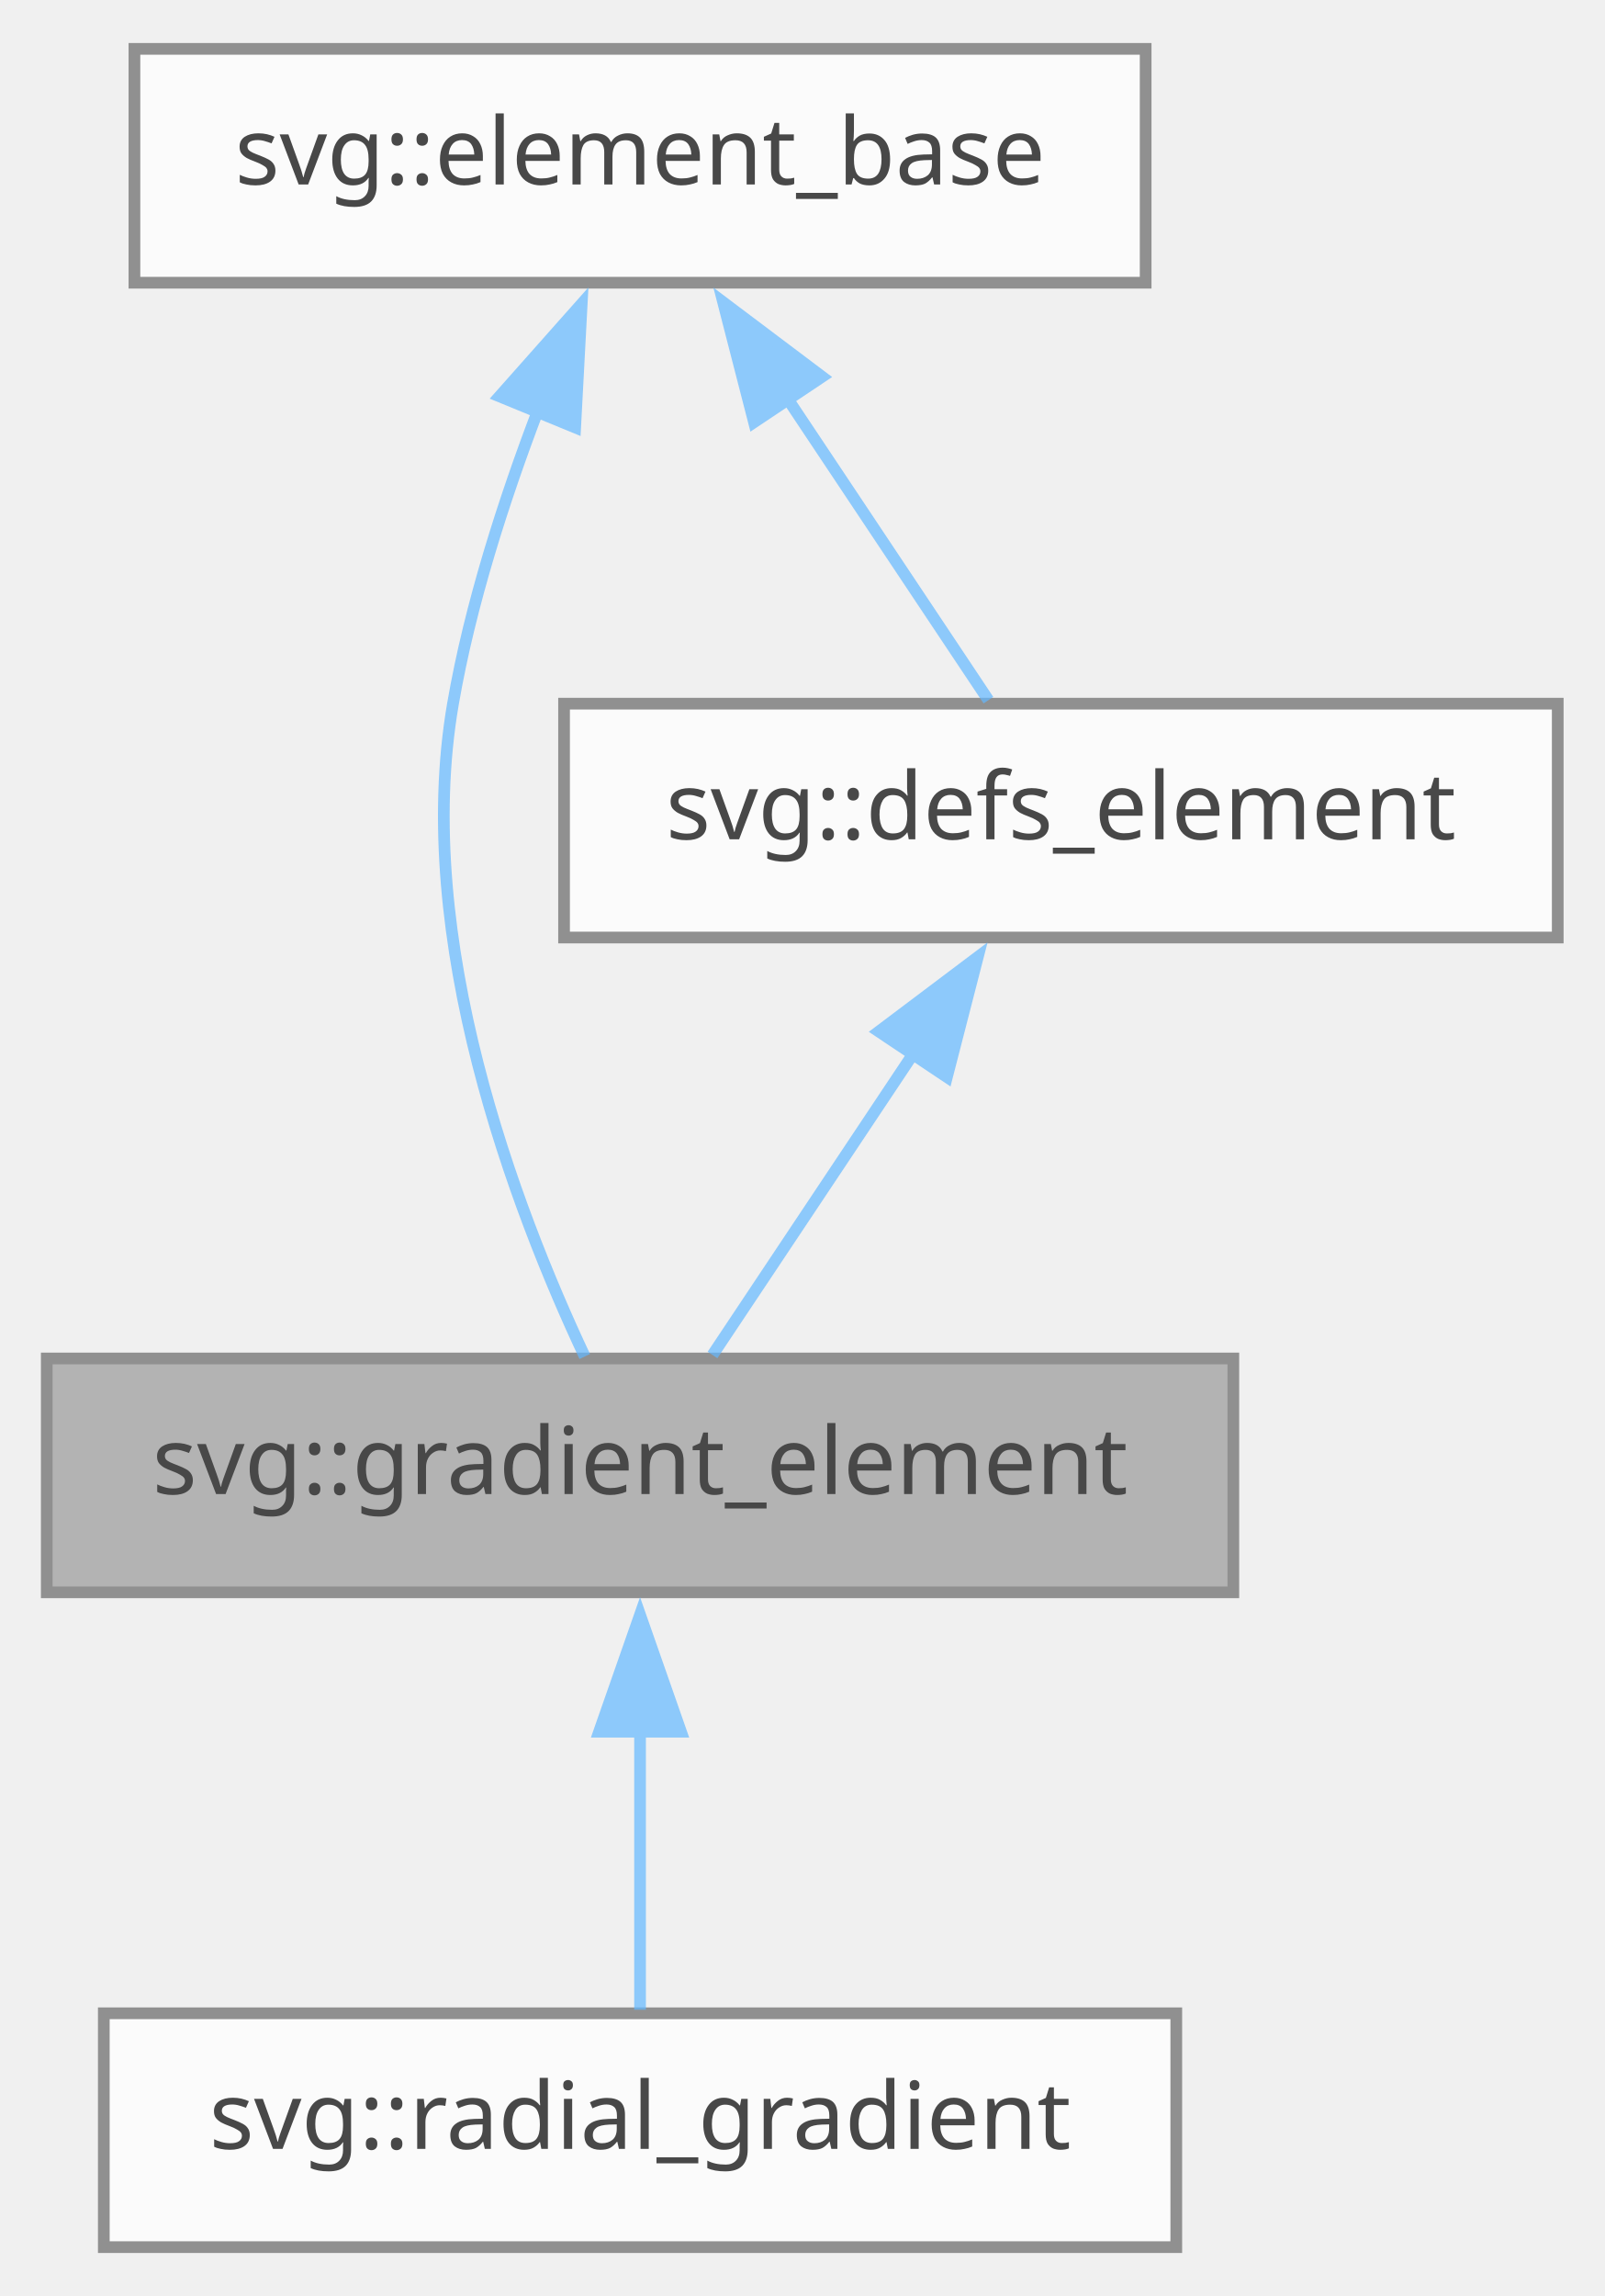
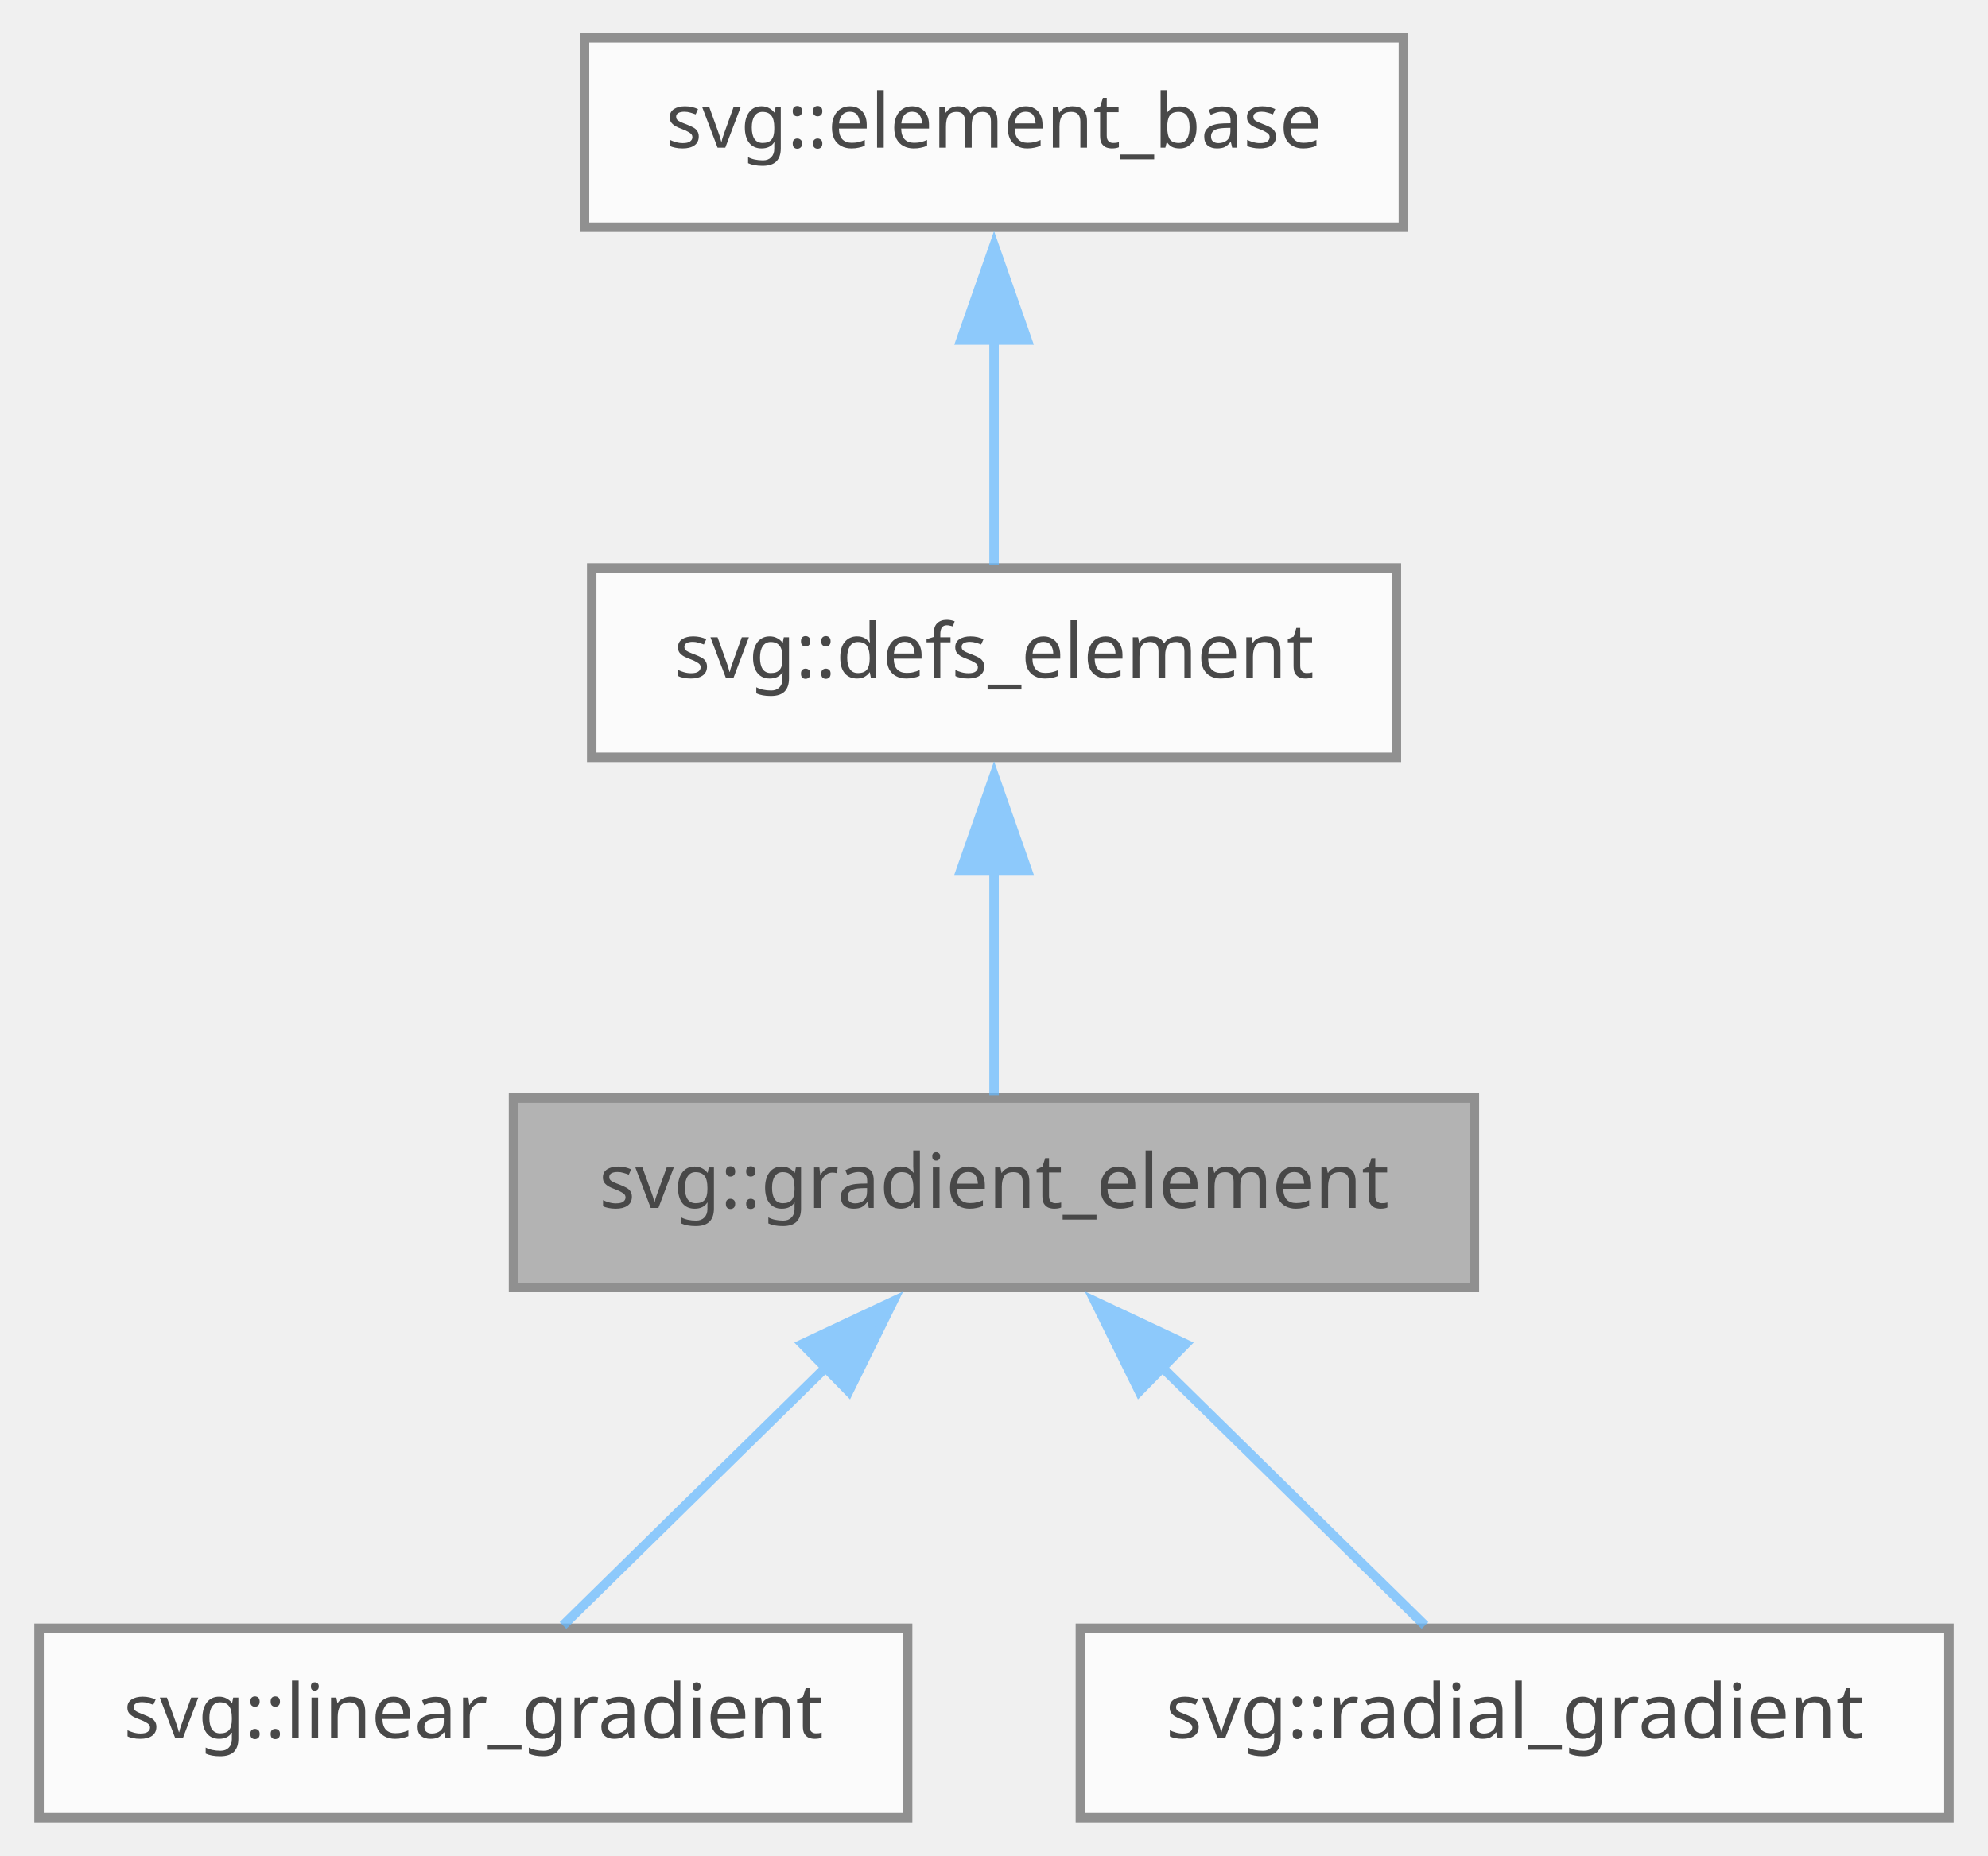
- <svg xmlns="http://www.w3.org/2000/svg" xmlns:xlink="http://www.w3.org/1999/xlink" width="137pt" height="196pt" viewBox="0.00 0.00 137.25 196.00">
+ <svg xmlns="http://www.w3.org/2000/svg" xmlns:xlink="http://www.w3.org/1999/xlink" width="210pt" height="196pt" viewBox="0.00 0.00 209.75 196.00">
  <svg id="main" version="1.1" xml:space="preserve">
    <style type="text/css">
.node, .edge {opacity: 0.7;}
.node.selected, .edge.selected {opacity: 1;}
.edge:hover path { stroke: red; }
.edge:hover polygon { stroke: red; fill: red; }
</style>
    <svg id="graph" class="graph">
      <g id="graph0" class="graph" transform="scale(1 1) rotate(0) translate(4 192)">
        <g id="Node000001" class="node">
          <g id="a_Node000001">
            <a xlink:title=" ">
-               <polygon fill="#999999" stroke="#666666" points="101.5,-76 0,-76 0,-56 101.5,-56 101.5,-76" />
-               <text text-anchor="middle" x="50.75" y="-64.4" font-family="SourceSans" font-size="8.00">svg::gradient_element</text>
+               <polygon fill="#999999" stroke="#666666" points="151.62,-76 50.12,-76 50.12,-56 151.62,-56 151.62,-76" />
+               <text text-anchor="middle" x="100.88" y="-64.4" font-family="SourceSans" font-size="8.00">svg::gradient_element</text>
            </a>
          </g>
        </g>
        <g id="Node000004" class="node">
          <g id="a_Node000004">
-             <a xlink:href="group__elements.html#structsvg_1_1radial__gradient" target="_top" xlink:title="Circular gradients https://developer.mozilla.org/en-US/docs/Web/SVG/Element/radialGradient.">
-               <polygon fill="white" stroke="#666666" points="96.62,-20 4.88,-20 4.88,0 96.62,0 96.62,-20" />
-               <text text-anchor="middle" x="50.75" y="-8.4" font-family="SourceSans" font-size="8.00">svg::radial_gradient</text>
+             <a xlink:href="group__elements.html#structsvg_1_1linear__gradient" target="_top" xlink:title="Linear gradients https://developer.mozilla.org/en-US/docs/Web/SVG/Element/linearGradient.">
+               <polygon fill="white" stroke="#666666" points="91.75,-20 0,-20 0,0 91.75,0 91.75,-20" />
+               <text text-anchor="middle" x="45.88" y="-8.4" font-family="SourceSans" font-size="8.00">svg::linear_gradient</text>
            </a>
          </g>
        </g>
-         <g id="edge4_Node000001_Node000004" class="edge">
-           <g id="a_edge4_Node000001_Node000004">
+         <g id="edge3_Node000001_Node000004" class="edge">
+           <g id="a_edge3_Node000001_Node000004">
            <a xlink:title=" ">
-               <path fill="none" stroke="#63b8ff" d="M50.75,-44.13C50.75,-35.9 50.75,-26.85 50.75,-20.3" />
-               <polygon fill="#63b8ff" stroke="#63b8ff" points="47.25,-44.08 50.75,-54.08 54.25,-44.08 47.25,-44.08" />
+               <path fill="none" stroke="#63b8ff" d="M83.12,-47.57C73.88,-38.5 62.96,-27.78 55.35,-20.3" />
+               <polygon fill="#63b8ff" stroke="#63b8ff" points="80.63,-50.03 90.21,-54.53 85.53,-45.03 80.63,-50.03" />
+             </a>
+           </g>
+         </g>
+         <g id="Node000005" class="node">
+           <g id="a_Node000005">
+             <a xlink:href="group__elements.html#structsvg_1_1radial__gradient" target="_top" xlink:title="Circular gradients https://developer.mozilla.org/en-US/docs/Web/SVG/Element/radialGradient.">
+               <polygon fill="white" stroke="#666666" points="201.75,-20 110,-20 110,0 201.75,0 201.75,-20" />
+               <text text-anchor="middle" x="155.88" y="-8.4" font-family="SourceSans" font-size="8.00">svg::radial_gradient</text>
+             </a>
+           </g>
+         </g>
+         <g id="edge4_Node000001_Node000005" class="edge">
+           <g id="a_edge4_Node000001_Node000005">
+             <a xlink:title=" ">
+               <path fill="none" stroke="#63b8ff" d="M118.63,-47.57C127.87,-38.5 138.79,-27.78 146.4,-20.3" />
+               <polygon fill="#63b8ff" stroke="#63b8ff" points="116.22,-45.03 111.54,-54.53 121.12,-50.03 116.22,-45.03" />
            </a>
          </g>
        </g>
        <g id="Node000002" class="node">
          <g id="a_Node000002">
-             <a xlink:href="group__elements.html#structsvg_1_1element__base" target="_top" xlink:title="Abstract base class for all SVG Elements.">
-               <polygon fill="white" stroke="#666666" points="94,-188 7.5,-188 7.5,-168 94,-168 94,-188" />
-               <text text-anchor="middle" x="50.75" y="-176.4" font-family="SourceSans" font-size="8.00">svg::element_base</text>
+             <a xlink:href="group__elements.html#structsvg_1_1defs__element" target="_top" xlink:title=" ">
+               <polygon fill="white" stroke="#666666" points="143.38,-132 58.38,-132 58.38,-112 143.38,-112 143.38,-132" />
+               <text text-anchor="middle" x="100.88" y="-120.4" font-family="SourceSans" font-size="8.00">svg::defs_element</text>
            </a>
          </g>
        </g>
        <g id="edge1_Node000001_Node000002" class="edge">
          <g id="a_edge1_Node000001_Node000002">
            <a xlink:title=" ">
-               <path fill="none" stroke="#63b8ff" d="M42.04,-157.14C39.11,-149.45 36.21,-140.46 34.75,-132 31.27,-111.84 40.14,-88.68 46.02,-76.17" />
-               <polygon fill="#63b8ff" stroke="#63b8ff" points="38.73,-158.28 45.76,-166.2 45.2,-155.62 38.73,-158.28" />
+               <path fill="none" stroke="#63b8ff" d="M100.88,-100.13C100.88,-91.9 100.88,-82.85 100.88,-76.3" />
+               <polygon fill="#63b8ff" stroke="#63b8ff" points="97.38,-100.08 100.88,-110.08 104.38,-100.08 97.38,-100.08" />
            </a>
          </g>
        </g>
        <g id="Node000003" class="node">
          <g id="a_Node000003">
-             <a xlink:href="group__elements.html#structsvg_1_1defs__element" target="_top" xlink:title=" ">
-               <polygon fill="white" stroke="#666666" points="129.25,-132 44.25,-132 44.25,-112 129.25,-112 129.25,-132" />
-               <text text-anchor="middle" x="86.75" y="-120.4" font-family="SourceSans" font-size="8.00">svg::defs_element</text>
+             <a xlink:href="group__elements.html#structsvg_1_1element__base" target="_top" xlink:title="Abstract base class for all SVG Elements.">
+               <polygon fill="white" stroke="#666666" points="144.12,-188 57.62,-188 57.62,-168 144.12,-168 144.12,-188" />
+               <text text-anchor="middle" x="100.88" y="-176.4" font-family="SourceSans" font-size="8.00">svg::element_base</text>
            </a>
          </g>
        </g>
-         <g id="edge3_Node000003_Node000002" class="edge">
-           <g id="a_edge3_Node000003_Node000002">
+         <g id="edge2_Node000002_Node000003" class="edge">
+           <g id="a_edge2_Node000002_Node000003">
            <a xlink:title=" ">
-               <path fill="none" stroke="#63b8ff" d="M63.32,-158.15C69.15,-149.4 75.82,-139.39 80.55,-132.3" />
-               <polygon fill="#63b8ff" stroke="#63b8ff" points="60.5,-156.07 57.86,-166.33 66.32,-159.96 60.5,-156.07" />
-             </a>
-           </g>
-         </g>
-         <g id="edge2_Node000001_Node000003" class="edge">
-           <g id="a_edge2_Node000001_Node000003">
-             <a xlink:title=" ">
-               <path fill="none" stroke="#63b8ff" d="M74.18,-102.15C68.35,-93.4 61.68,-83.39 56.95,-76.3" />
-               <polygon fill="#63b8ff" stroke="#63b8ff" points="71.18,-103.96 79.64,-110.33 77,-100.07 71.18,-103.96" />
+               <path fill="none" stroke="#63b8ff" d="M100.88,-156.13C100.88,-147.9 100.88,-138.85 100.88,-132.3" />
+               <polygon fill="#63b8ff" stroke="#63b8ff" points="97.38,-156.08 100.88,-166.08 104.38,-156.08 97.38,-156.08" />
            </a>
          </g>
        </g>
      </g>
    </svg>
  </svg>
  <style type="text/css">

[data-mouse-over-selected='false'] { opacity: 0.7; }
[data-mouse-over-selected='true']  { opacity: 1.0; }

</style>
</svg>
